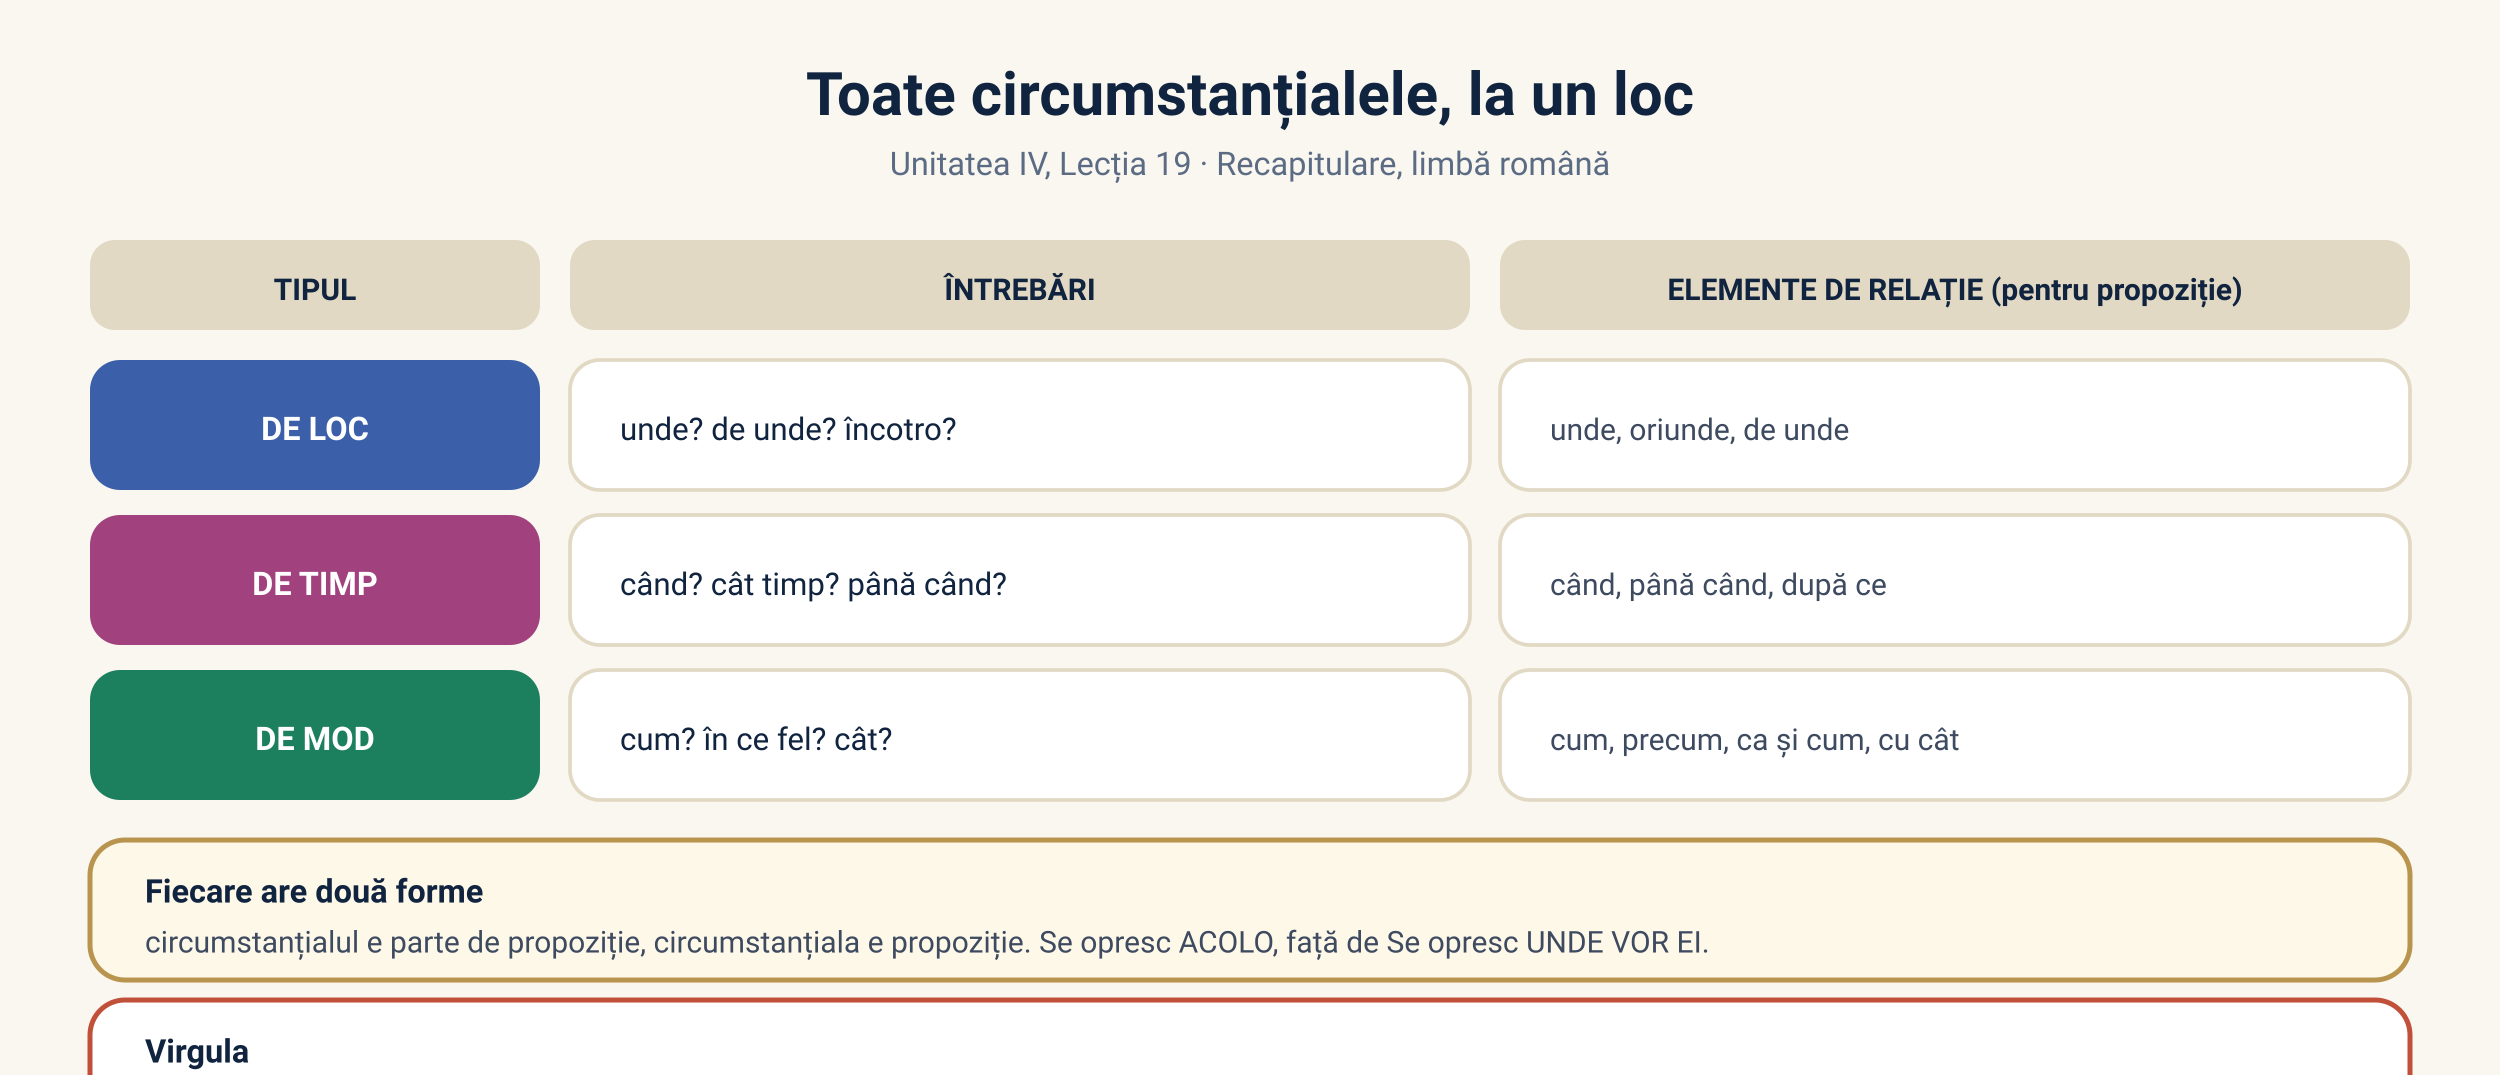
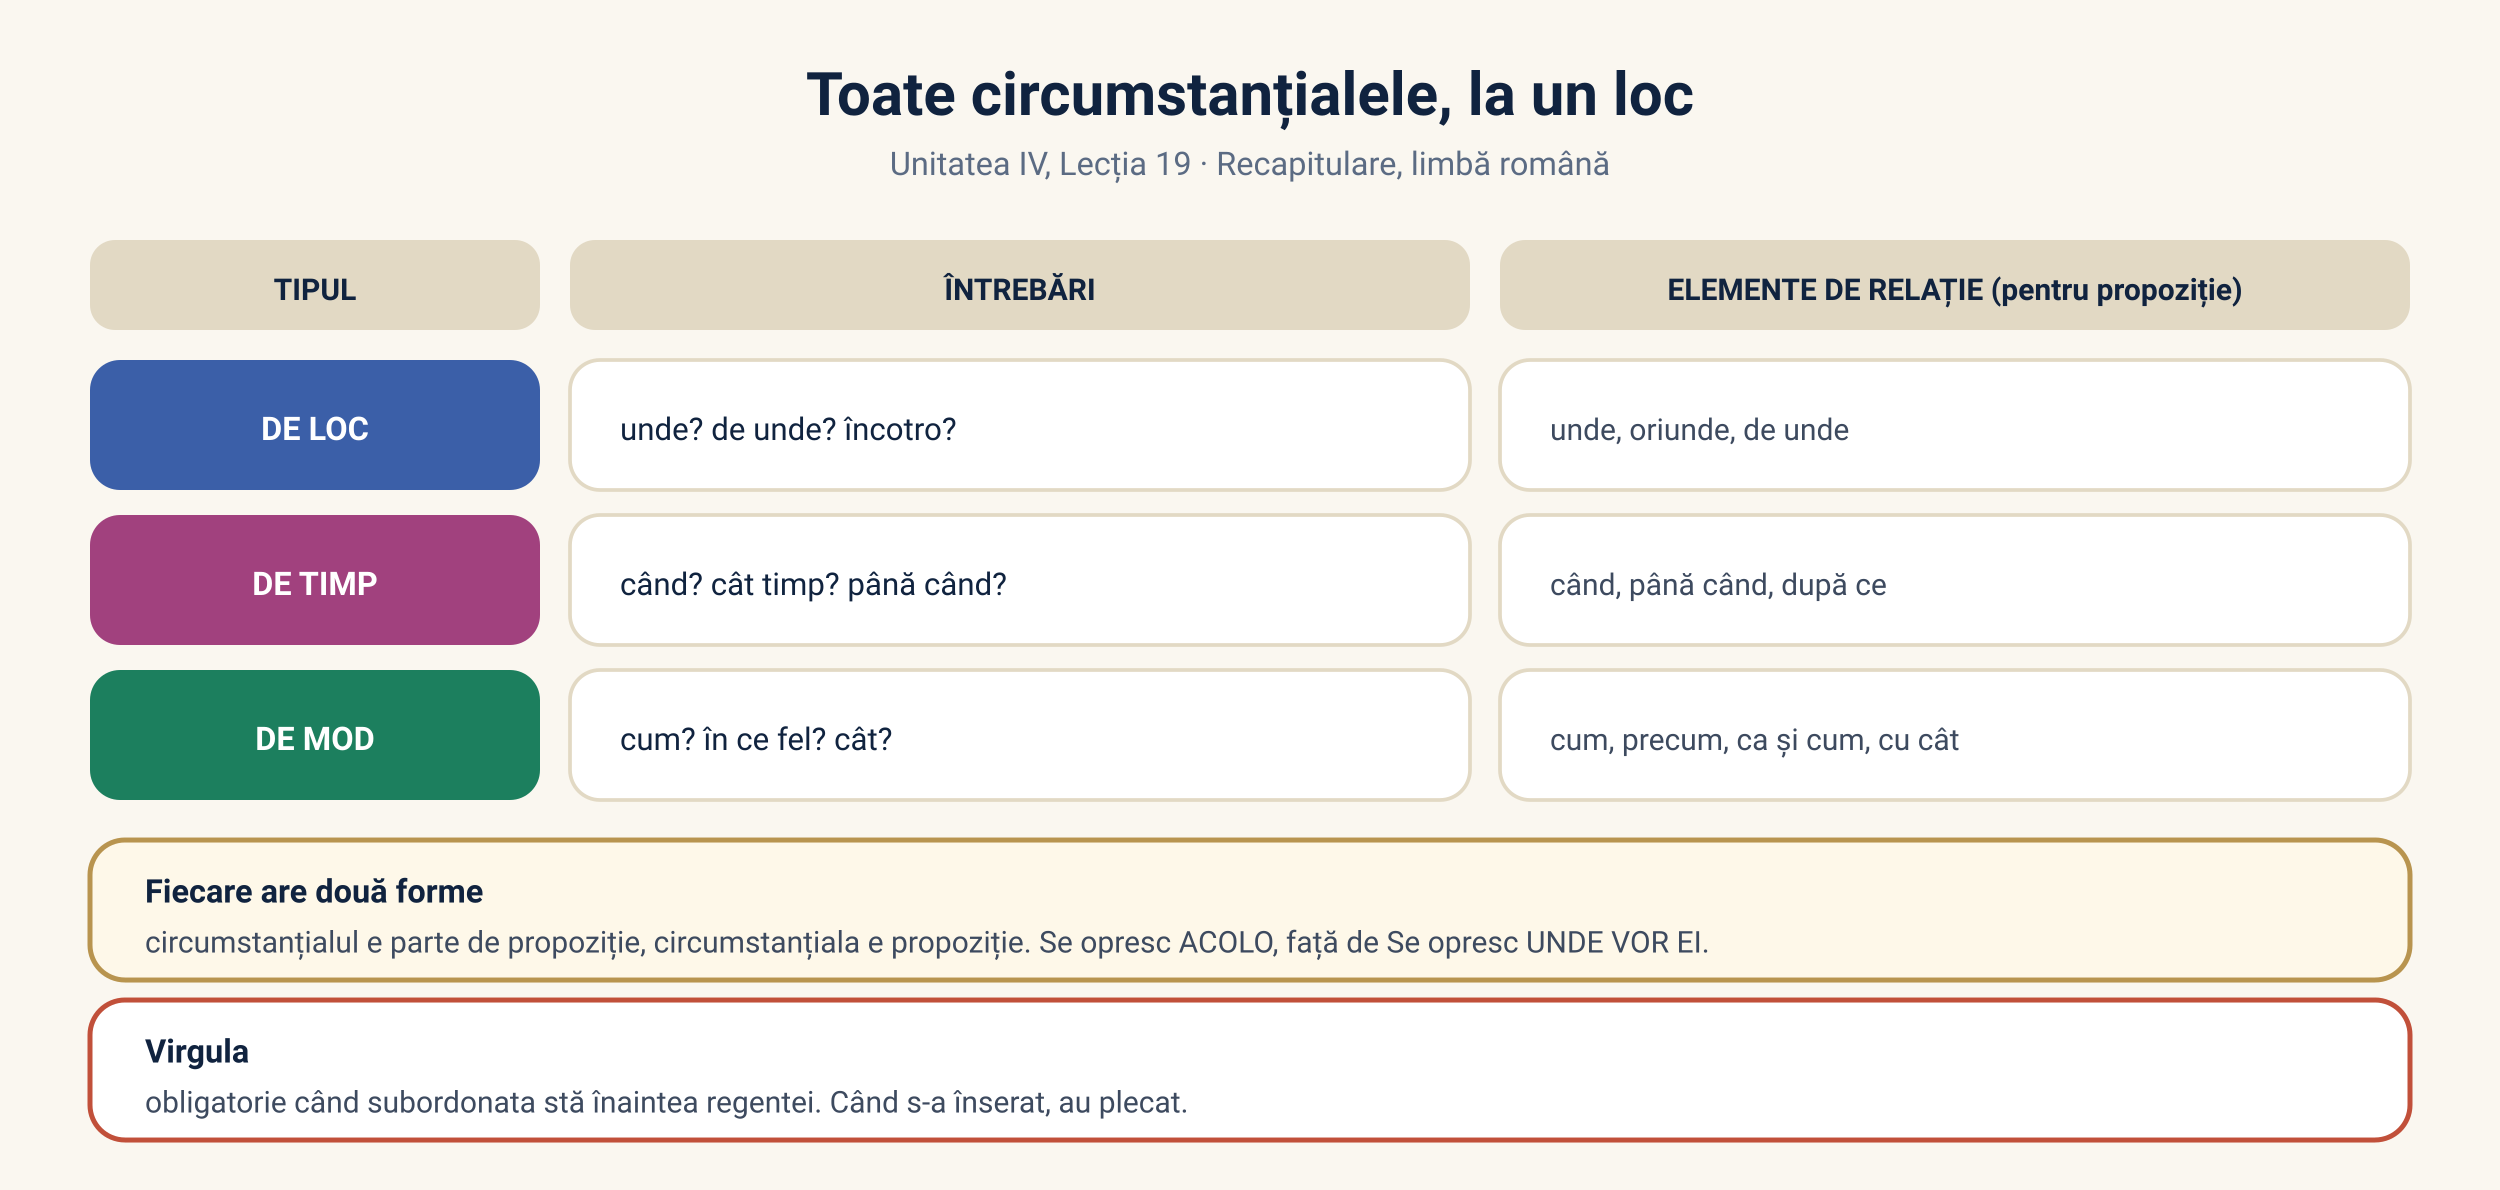
- <svg xmlns="http://www.w3.org/2000/svg" viewBox="0 0 1000 430" font-family="'Segoe UI', 'Plus Jakarta Sans', -apple-system, Roboto, sans-serif">
-   <rect width="1000" height="430" fill="#faf7f0" />
+ <svg xmlns="http://www.w3.org/2000/svg" viewBox="0 0 1000 476" font-family="'Segoe UI', 'Plus Jakarta Sans', -apple-system, Roboto, sans-serif">
+   <rect width="1000" height="476" fill="#faf7f0" />
  <text x="500" y="46" text-anchor="middle" font-size="24" font-weight="700" fill="#10233f">Toate circumstanțialele, la un loc</text>
  <text x="500" y="70" text-anchor="middle" font-size="13" fill="#5b6b83">Unitatea IV, Lecția 19 · Recapitulare, limbă română</text>
  <rect x="36" y="96" width="180" height="36" rx="10" fill="#e2d9c4" />
  <text x="126" y="120" text-anchor="middle" font-size="12" font-weight="700" fill="#10233f">TIPUL</text>
  <rect x="228" y="96" width="360" height="36" rx="10" fill="#e2d9c4" />
  <text x="408" y="120" text-anchor="middle" font-size="12" font-weight="700" fill="#10233f">ÎNTREBĂRI</text>
  <rect x="600" y="96" width="364" height="36" rx="10" fill="#e2d9c4" />
  <text x="782" y="120" text-anchor="middle" font-size="12" font-weight="700" fill="#10233f">ELEMENTE DE RELAȚIE (pentru propoziție)</text>
  <rect x="36" y="144" width="180" height="52" rx="12" fill="#3b5fa8" />
  <text x="126" y="176" text-anchor="middle" font-size="13" font-weight="700" fill="#ffffff">DE LOC</text>
  <rect x="228" y="144" width="360" height="52" rx="12" fill="#ffffff" stroke="#e2d9c4" stroke-width="1.5" />
  <text x="248" y="176" font-size="12.5" fill="#10233f">unde? de unde? încotro?</text>
  <rect x="600" y="144" width="364" height="52" rx="12" fill="#ffffff" stroke="#e2d9c4" stroke-width="1.5" />
  <text x="620" y="176" font-size="12" fill="#3d4a5f">unde, oriunde, de unde</text>
  <rect x="36" y="206" width="180" height="52" rx="12" fill="#a1417e" />
  <text x="126" y="238" text-anchor="middle" font-size="13" font-weight="700" fill="#ffffff">DE TIMP</text>
  <rect x="228" y="206" width="360" height="52" rx="12" fill="#ffffff" stroke="#e2d9c4" stroke-width="1.5" />
  <text x="248" y="238" font-size="12.5" fill="#10233f">când? cât timp? până când?</text>
  <rect x="600" y="206" width="364" height="52" rx="12" fill="#ffffff" stroke="#e2d9c4" stroke-width="1.5" />
  <text x="620" y="238" font-size="12" fill="#3d4a5f">când, până când, după ce</text>
  <rect x="36" y="268" width="180" height="52" rx="12" fill="#1c7f5e" />
  <text x="126" y="300" text-anchor="middle" font-size="13" font-weight="700" fill="#ffffff">DE MOD</text>
  <rect x="228" y="268" width="360" height="52" rx="12" fill="#ffffff" stroke="#e2d9c4" stroke-width="1.5" />
  <text x="248" y="300" font-size="12.5" fill="#10233f">cum? în ce fel? cât?</text>
  <rect x="600" y="268" width="364" height="52" rx="12" fill="#ffffff" stroke="#e2d9c4" stroke-width="1.5" />
  <text x="620" y="300" font-size="12" fill="#3d4a5f">cum, precum, ca și cum, cu cât</text>
  <rect x="36" y="336" width="928" height="56" rx="14" fill="#fef8e9" stroke="#b8944f" stroke-width="2" />
  <text x="58" y="361" font-size="13" font-weight="700" fill="#10233f">Fiecare are două forme</text>
  <text x="58" y="381" font-size="12" fill="#3d4a5f">circumstanțialul e parte de propoziție, circumstanțiala e propoziție. Se opresc ACOLO, față de Se opresc UNDE VOR EI.</text>
  <rect x="36" y="400" width="928" height="56" rx="14" fill="#ffffff" stroke="#c1503a" stroke-width="2" />
  <text x="58" y="425" font-size="13" font-weight="700" fill="#10233f">Virgula</text>
  <text x="58" y="445" font-size="12" fill="#3d4a5f">obligatorie când subordonata stă înaintea regentei. Când s-a înserat, au plecat.</text>
</svg>
